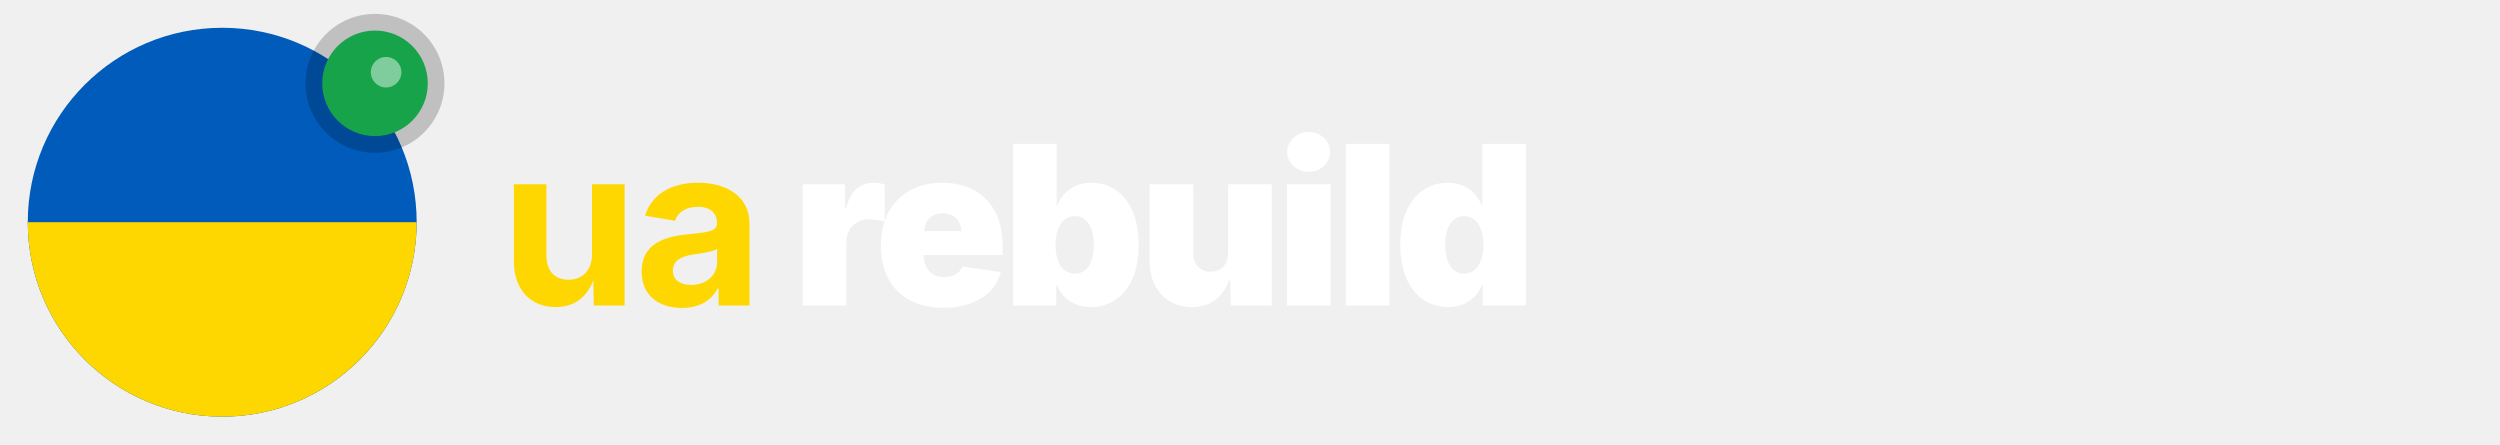
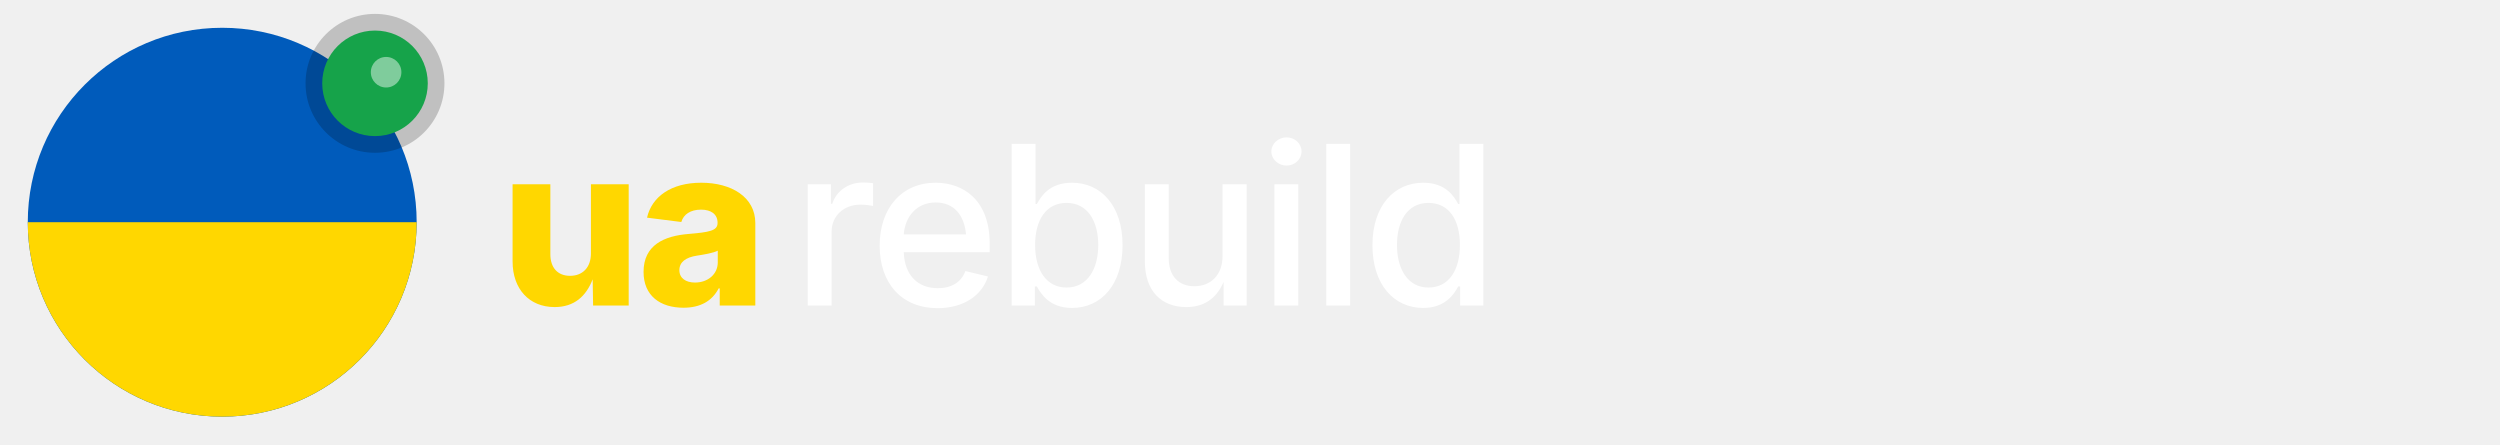
<svg xmlns="http://www.w3.org/2000/svg" width="180" height="32" viewBox="0 0 180 32" fill="none">
  <circle cx="16" cy="16" r="14" fill="#005BBB" />
  <clipPath id="lc">
    <circle cx="16" cy="16" r="14" />
  </clipPath>
  <rect x="2" y="16" width="28" height="14" fill="#FFD700" clip-path="url(#lc)" />
  <circle cx="27" cy="6" r="5" fill="rgba(0,0,0,0.2)" />
  <circle cx="27" cy="6" r="3.8" fill="#16A34A" />
  <circle cx="27.8" cy="5.2" r="1.1" fill="rgba(255,255,255,0.45)" />
-   <text x="36" y="22" font-family="Inter,system-ui,sans-serif" font-weight="700" font-size="16" fill="#FFD700" letter-spacing="-0.3">ua</text>
-   <text x="57" y="22" font-family="Inter,system-ui,sans-serif" font-weight="900" font-size="16" fill="#FFFFFF" letter-spacing="-0.5">rebuild</text>
+   <text x="36" y="22" font-family="Inter,system-ui,sans-serif" font-weight="800" font-size="16" fill="#FFD700" letter-spacing="-0.3">ua</text>
+   <text x="57" y="22" font-family="Inter,system-ui,sans-serif" font-weight="500" font-size="16" fill="#FFFFFF" letter-spacing="-0.3">rebuild</text>
</svg>
